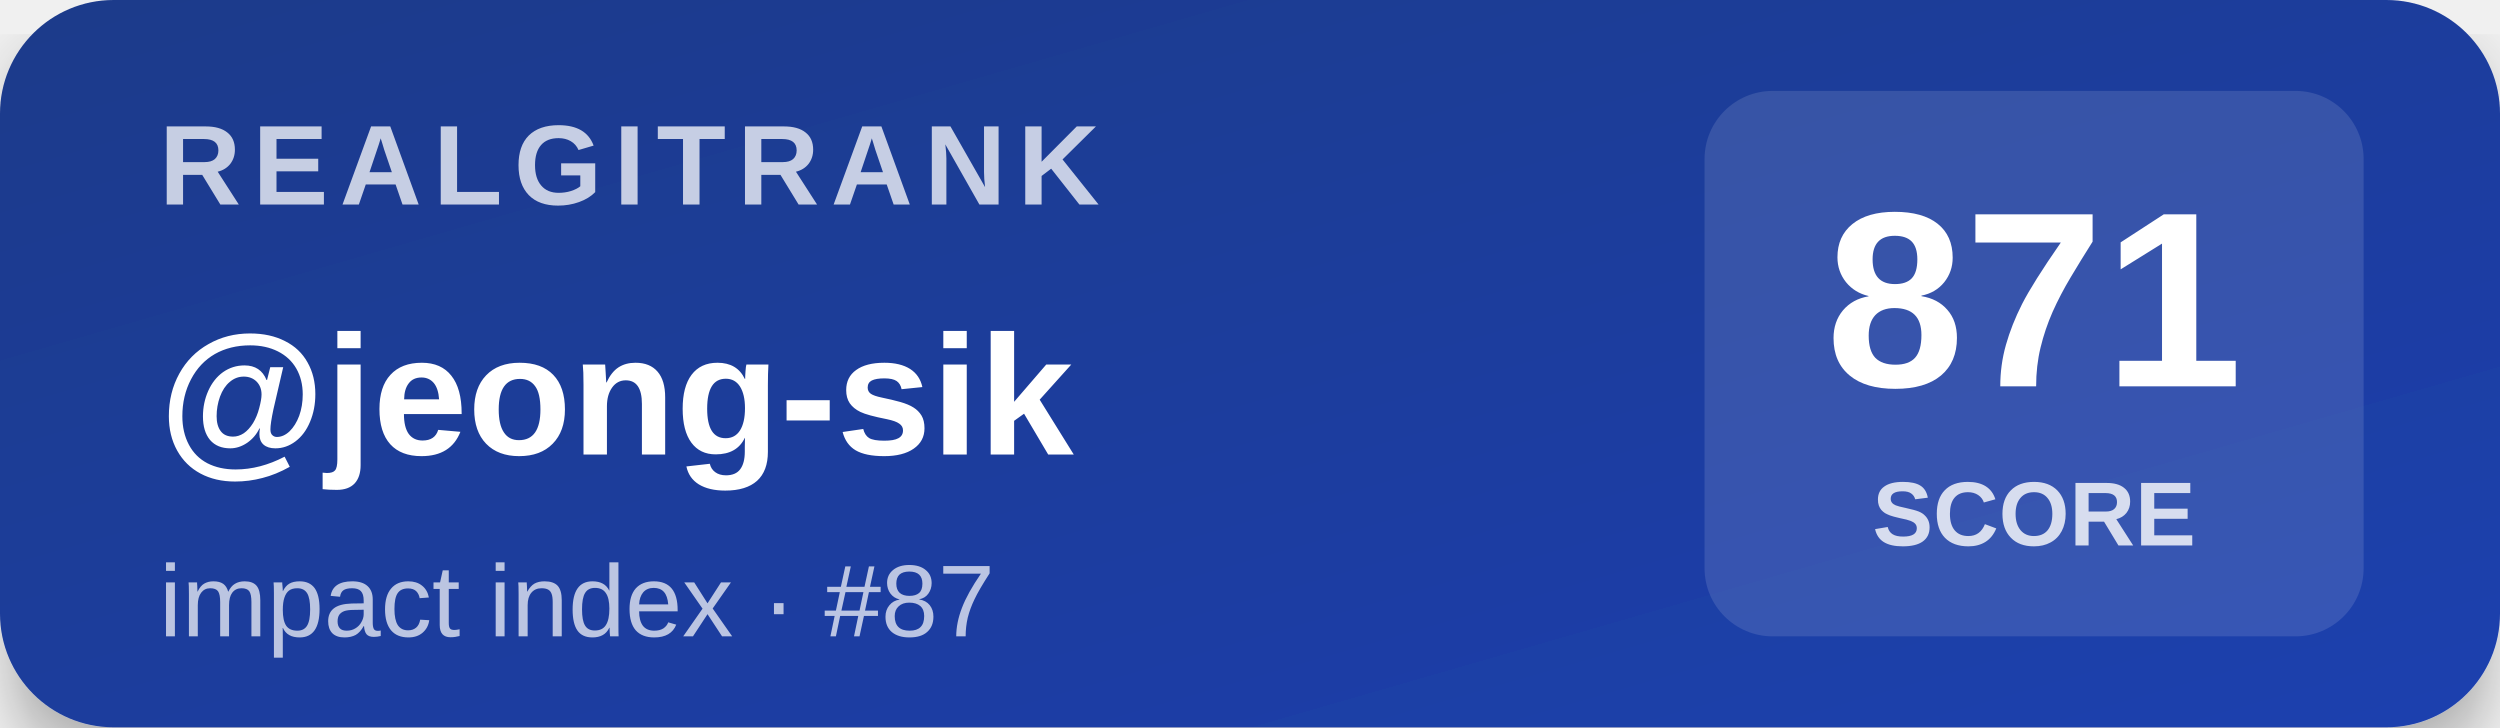
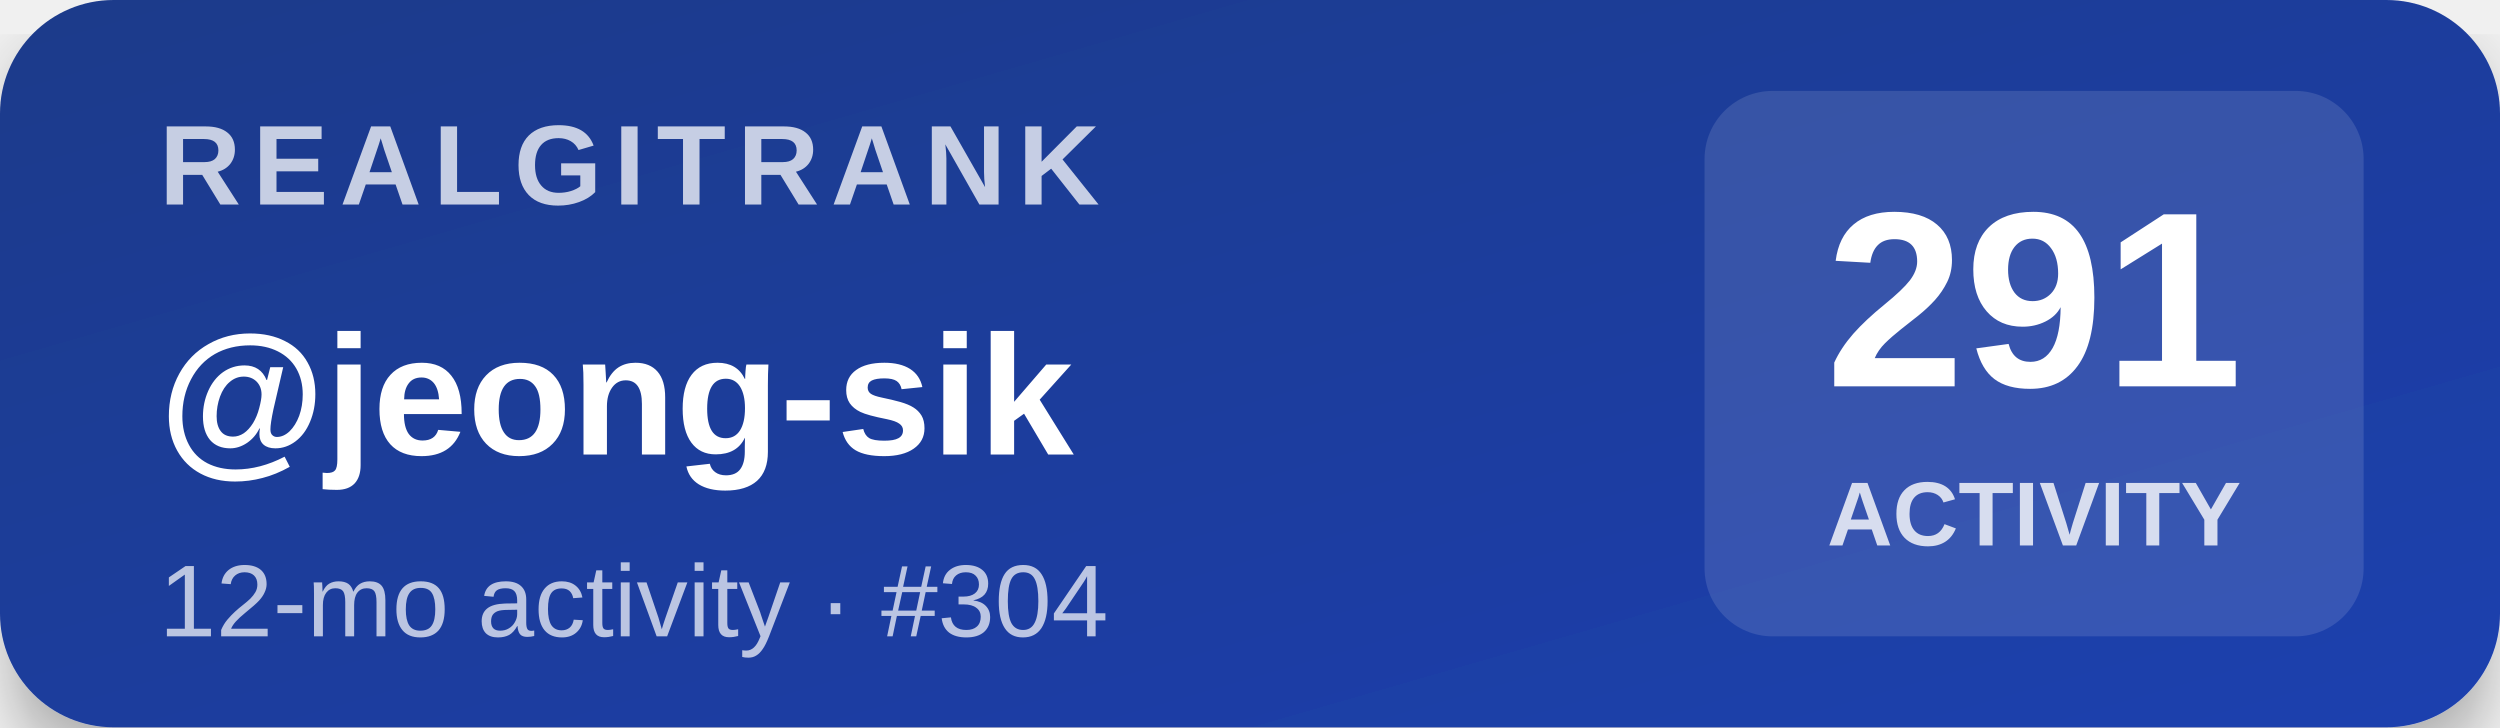
<svg xmlns="http://www.w3.org/2000/svg" width="220" height="64" viewBox="0 0 220 64">
  <defs>
    <linearGradient id="bg" x1="0" y1="0" x2="1" y2="1">
      <stop offset="0%" stop-color="#1e3a8a" />
      <stop offset="100%" stop-color="#1e40af" />
    </linearGradient>
    <filter id="shadow">
      <feDropShadow dx="0" dy="3" stdDeviation="3" flood-opacity="0.3" />
    </filter>
  </defs>
  <rect width="220" height="64" rx="10" fill="url(#bg)" filter="url(#shadow)" />
  <text x="14" y="18" font-family="Segoe UI,Arial,sans-serif" font-size="10" font-weight="700" fill="#ffffff" opacity="0.75" letter-spacing="1">REALGITRANK</text>
  <text x="14" y="40" font-family="Segoe UI,Arial,sans-serif" font-size="15" font-weight="800" fill="#ffffff">@jeong-sik</text>
-   <text x="14" y="56" font-family="Segoe UI,Arial,sans-serif" font-size="9" fill="#ffffff" opacity="0.7">impact index · #87</text>
+   <text x="14" y="56" font-family="Segoe UI,Arial,sans-serif" font-size="9" fill="#ffffff" opacity="0.7">12-mo activity · #304</text>
  <rect x="150" y="8" width="58" height="48" rx="6" fill="#ffffff" opacity="0.12" />
-   <text x="179" y="34" text-anchor="middle" font-family="Segoe UI,Arial,sans-serif" font-size="22" font-weight="900" fill="#ffffff">871</text>
-   <text x="179" y="48" text-anchor="middle" font-family="Segoe UI,Arial,sans-serif" font-size="8" font-weight="600" fill="#ffffff" opacity="0.8">SCORE</text>
+   <text x="179" y="34" text-anchor="middle" font-family="Segoe UI,Arial,sans-serif" font-size="22" font-weight="900" fill="#ffffff">291</text>
+   <text x="179" y="48" text-anchor="middle" font-family="Segoe UI,Arial,sans-serif" font-size="8" font-weight="600" fill="#ffffff" opacity="0.8">ACTIVITY</text>
</svg>
